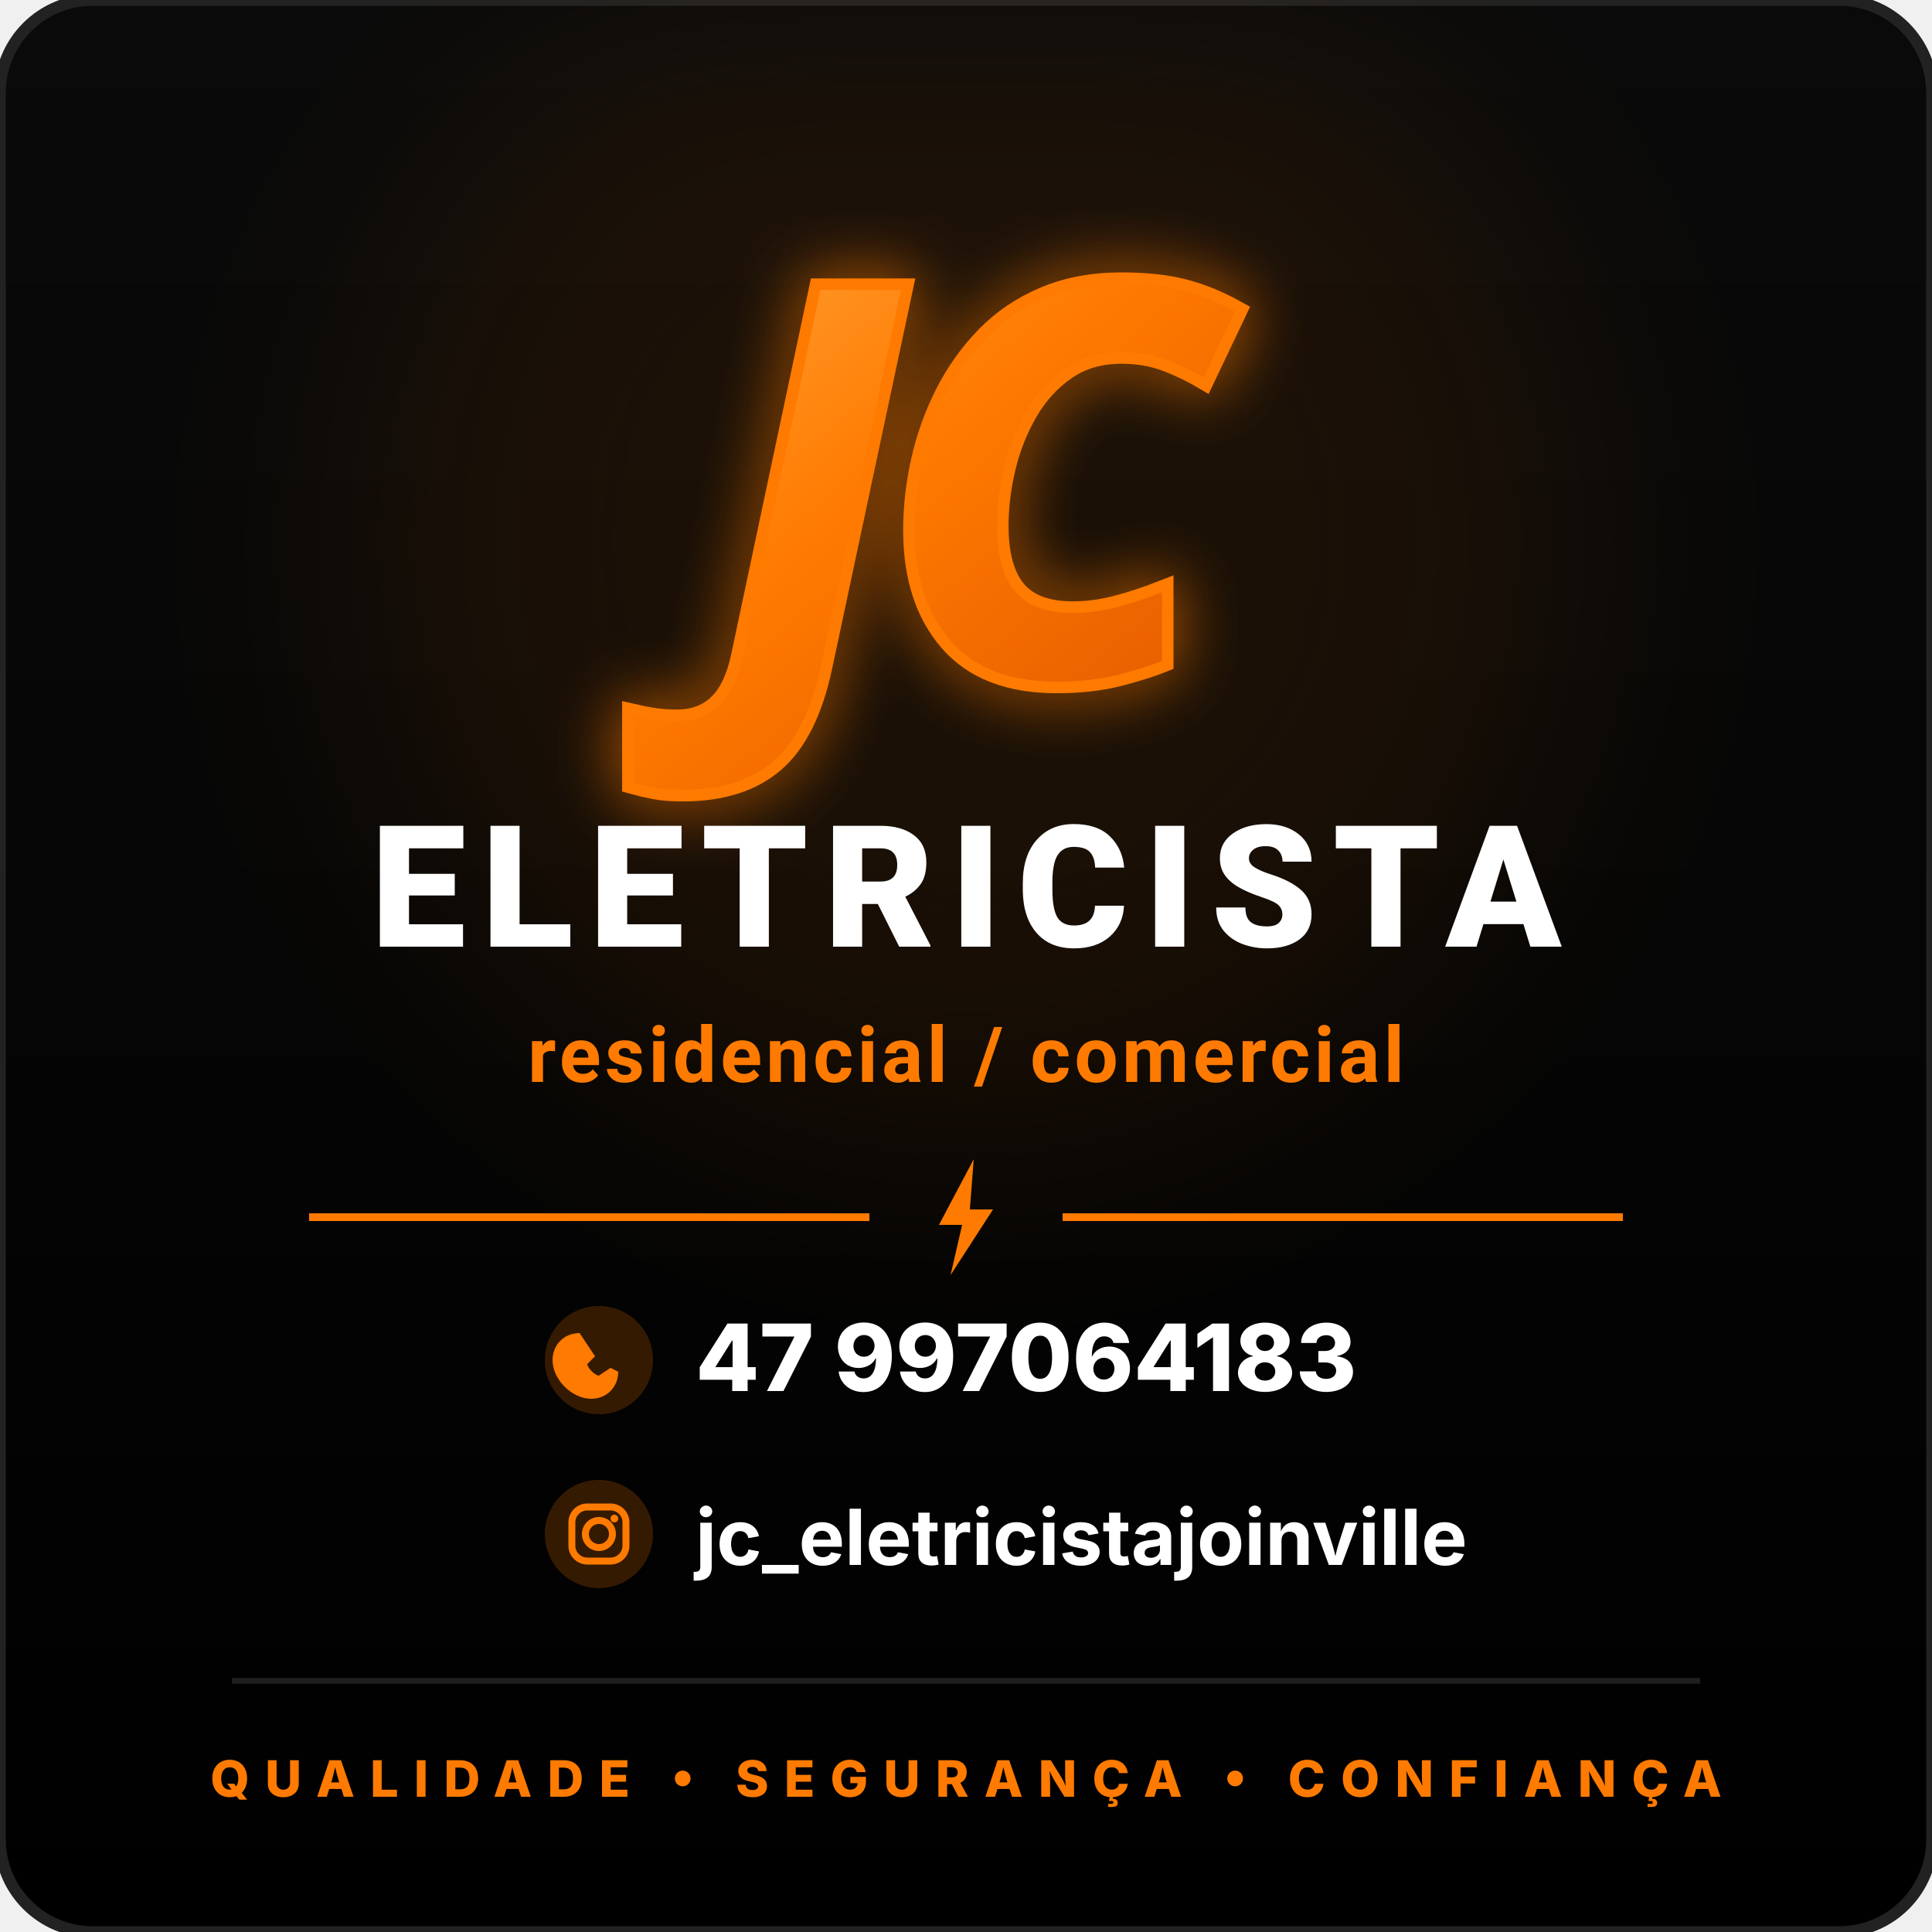
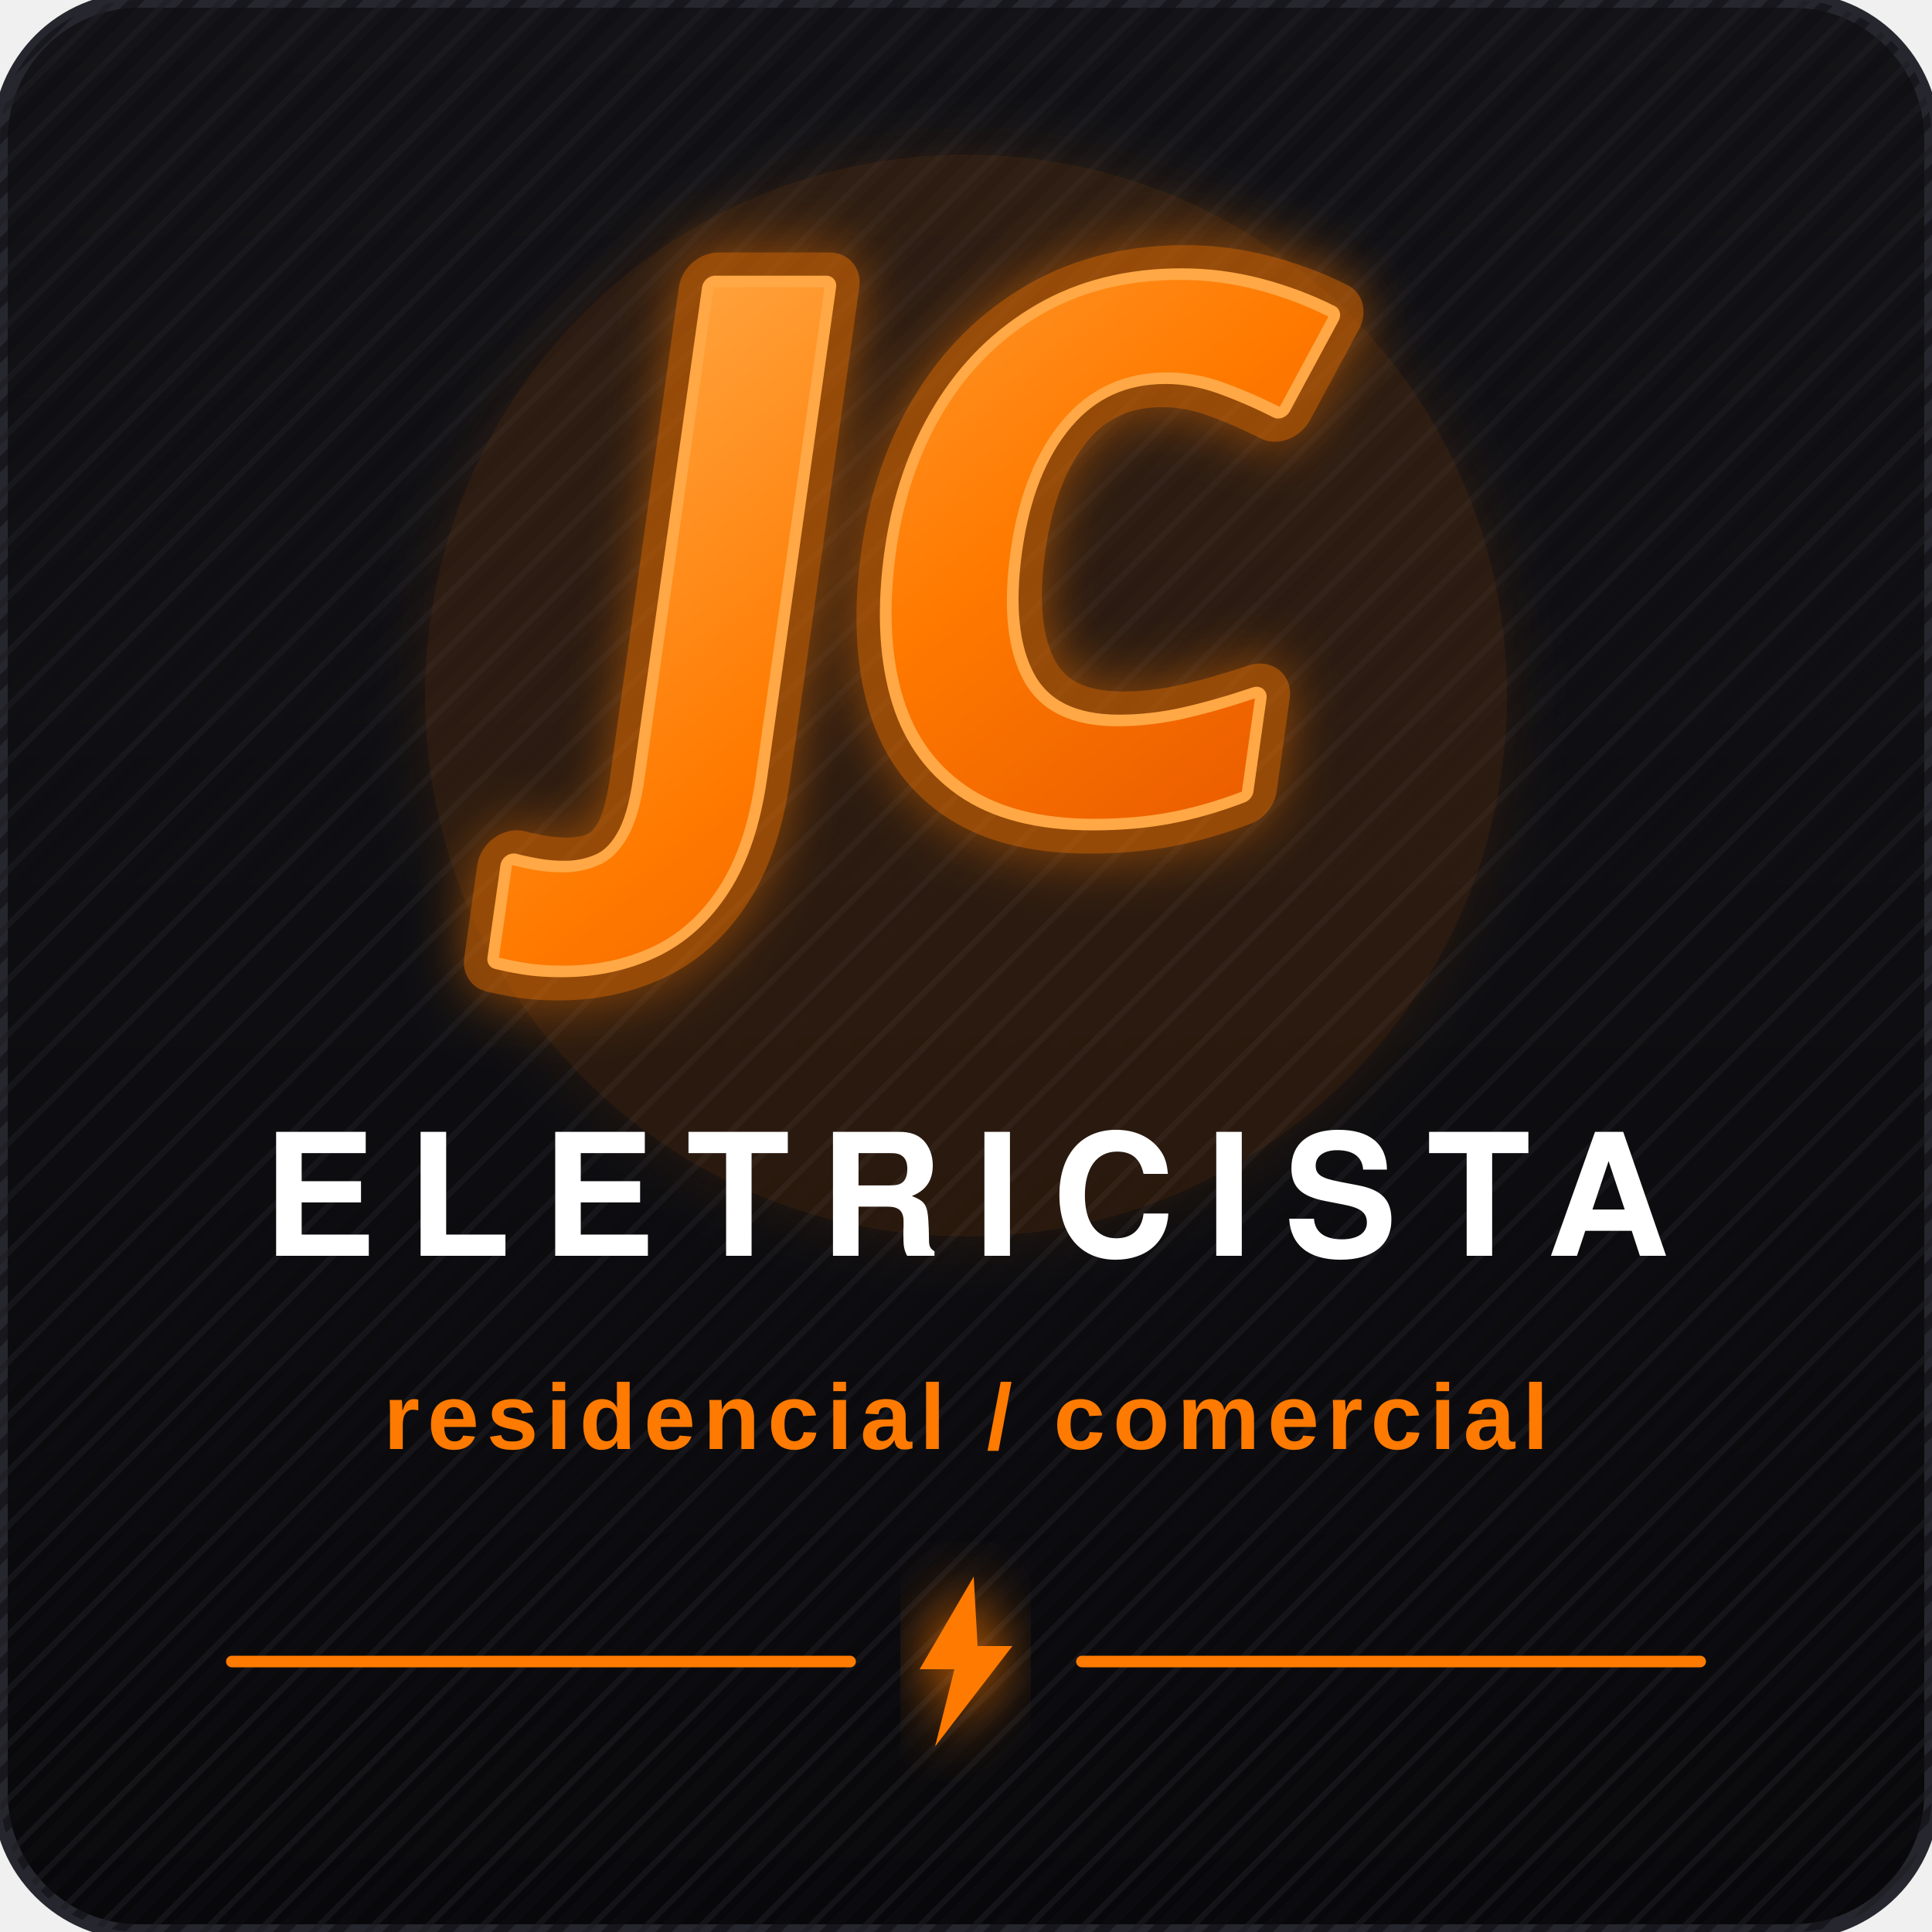
- <svg xmlns="http://www.w3.org/2000/svg" viewBox="0 0 500 500" width="100%" height="100%">
+ <svg xmlns="http://www.w3.org/2000/svg" viewBox="0 0 500 500" width="500" height="500">
  <defs>
    <linearGradient id="bgGrad" x1="0%" y1="0%" x2="0%" y2="100%">
-       <stop offset="0%" stop-color="#0a0a0a" />
-       <stop offset="50%" stop-color="#050505" />
-       <stop offset="100%" stop-color="#000000" />
+       <stop offset="0%" stop-color="#141418" />
+       <stop offset="50%" stop-color="#0e0e11" />
+       <stop offset="100%" stop-color="#08080a" />
    </linearGradient>
+     <pattern id="carbonPattern" width="10" height="10" patternUnits="userSpaceOnUse" patternTransform="rotate(45)">
+       <line x1="0" y1="0" x2="0" y2="10" stroke="#1c1c22" stroke-width="3" />
+       <line x1="5" y1="0" x2="5" y2="10" stroke="#0e0e12" stroke-width="3" />
+     </pattern>
    <linearGradient id="orangeGrad" x1="0%" y1="0%" x2="100%" y2="100%">
-       <stop offset="0%" stop-color="#FFA033" />
-       <stop offset="40%" stop-color="#FF7A00" />
-       <stop offset="100%" stop-color="#E05500" />
+       <stop offset="0%" stop-color="#FFA845" />
+       <stop offset="50%" stop-color="#FF7A00" />
+       <stop offset="100%" stop-color="#E65500" />
    </linearGradient>
-     <filter id="glow" x="-20%" y="-20%" width="140%" height="140%">
+     <filter id="orangeGlow" x="-20%" y="-20%" width="140%" height="140%">
      <feGaussianBlur stdDeviation="8" result="blur" />
-       <feComposite in="SourceGraphic" in2="blur" operator="over" />
+       <feMerge>
+         <feMergeNode in="blur" />
+         <feMergeNode in="SourceGraphic" />
+       </feMerge>
    </filter>
  </defs>
-   <rect width="500" height="500" rx="24" fill="url(#bgGrad)" />
-   <rect width="500" height="500" rx="24" fill="none" stroke="#222222" stroke-width="3" />
-   <circle cx="250" cy="140" r="160" fill="#FF7A00" opacity="0.08" filter="blur(30px)" />
-   <g transform="translate(250, 145)" text-anchor="middle">
-     <text x="0" y="30" font-family="Impact, Arial Black, sans-serif" font-size="140" font-style="italic" font-weight="900" fill="none" stroke="#FF7A00" stroke-width="6" letter-spacing="-4" filter="url(#glow)">JC</text>
-     <text x="0" y="30" font-family="Impact, Arial Black, sans-serif" font-size="140" font-style="italic" font-weight="900" fill="url(#orangeGrad)" letter-spacing="-4">JC</text>
+   <rect width="500" height="500" rx="36" fill="url(#bgGrad)" stroke="#26262e" stroke-width="4" />
+   <rect width="500" height="500" rx="36" fill="url(#carbonPattern)" opacity="0.6" />
+   <circle cx="250" cy="180" r="140" fill="#FF7A00" opacity="0.12" filter="url(#orangeGlow)" />
+   <g transform="skewX(-8)">
+     <text x="270" y="210" text-anchor="middle" font-family="'Impact', 'Arial Black', sans-serif" font-size="190" font-weight="900" fill="none" stroke="#FF7A00" stroke-width="18" stroke-linejoin="round" opacity="0.5" filter="url(#orangeGlow)">JC</text>
+     <text x="270" y="210" text-anchor="middle" font-family="'Impact', 'Arial Black', sans-serif" font-size="190" font-weight="900" fill="none" stroke="#FFA845" stroke-width="6" stroke-linejoin="round">JC</text>
+     <text x="270" y="210" text-anchor="middle" font-family="'Impact', 'Arial Black', sans-serif" font-size="190" font-weight="900" fill="url(#orangeGrad)">JC</text>
  </g>
-   <text x="250" y="245" text-anchor="middle" font-family="system-ui, -apple-system, 'Segoe UI', Roboto, sans-serif" font-size="44" font-weight="900" letter-spacing="4" fill="#FFFFFF">ELETRICISTA</text>
-   <text x="250" y="280" text-anchor="middle" font-family="system-ui, -apple-system, 'Segoe UI', Roboto, sans-serif" font-size="20" font-weight="700" letter-spacing="1" fill="#FF7A00">residencial / comercial</text>
-   <line x1="80" y1="315" x2="225" y2="315" stroke="#FF7A00" stroke-width="2" />
-   <path d="M 252 300 L 243 317 L 249 317 L 246 330 L 257 313 L 251 313 Z" fill="#FF7A00" />
-   <line x1="275" y1="315" x2="420" y2="315" stroke="#FF7A00" stroke-width="2" />
-   <g transform="translate(140, 360)">
-     <circle cx="15" cy="-8" r="14" fill="#FF7A00" opacity="0.2" />
-     <path d="M 10 -15 C 6 -15 3 -12 3 -8 C 3 -3 8 2 13 2 C 17 2 20 -1 20 -5 L 18 -6 L 15 -4 C 14 -4 12 -6 12 -7 L 14 -9 Z" fill="#FF7A00" />
-     <text x="40" y="0" font-family="system-ui, -apple-system, sans-serif" font-size="24" font-weight="800" fill="#FFFFFF">47 997064183</text>
+   <text x="250" y="325" text-anchor="middle" font-family="'Montserrat', 'Arial Black', 'Helvetica', sans-serif" font-size="44" font-weight="900" letter-spacing="8" fill="#FFFFFF">ELETRICISTA</text>
+   <text x="250" y="375" text-anchor="middle" font-family="'Arial', 'Helvetica', sans-serif" font-size="24" font-weight="700" letter-spacing="2" fill="#FF7A00">residencial / comercial</text>
+   <line x1="60" y1="430" x2="220" y2="430" stroke="#FF7A00" stroke-width="3" stroke-linecap="round" />
+   <g filter="url(#orangeGlow)">
+     <path d="M 252 408 L 238 432 L 247 432 L 242 452 L 262 426 L 253 426 Z" fill="#FF7A00" />
  </g>
-   <g transform="translate(140, 405)">
-     <circle cx="15" cy="-8" r="14" fill="#FF7A00" opacity="0.2" />
-     <rect x="8" y="-15" width="14" height="14" rx="4" fill="none" stroke="#FF7A00" stroke-width="1.8" />
-     <circle cx="15" cy="-8" r="3.5" fill="none" stroke="#FF7A00" stroke-width="1.8" />
-     <circle cx="19" cy="-12" r="1" fill="#FF7A00" />
-     <text x="40" y="0" font-family="system-ui, -apple-system, sans-serif" font-size="20" font-weight="700" fill="#FFFFFF">jc_eletricistajoinville</text>
-   </g>
-   <line x1="60" y1="435" x2="440" y2="435" stroke="#1f1f1f" stroke-width="1.5" />
-   <text x="250" y="465" text-anchor="middle" font-family="system-ui, -apple-system, sans-serif" font-size="13" font-weight="800" letter-spacing="4" fill="#FF7A00">QUALIDADE • SEGURANÇA • CONFIANÇA</text>
+   <line x1="280" y1="430" x2="440" y2="430" stroke="#FF7A00" stroke-width="3" stroke-linecap="round" />
</svg>
